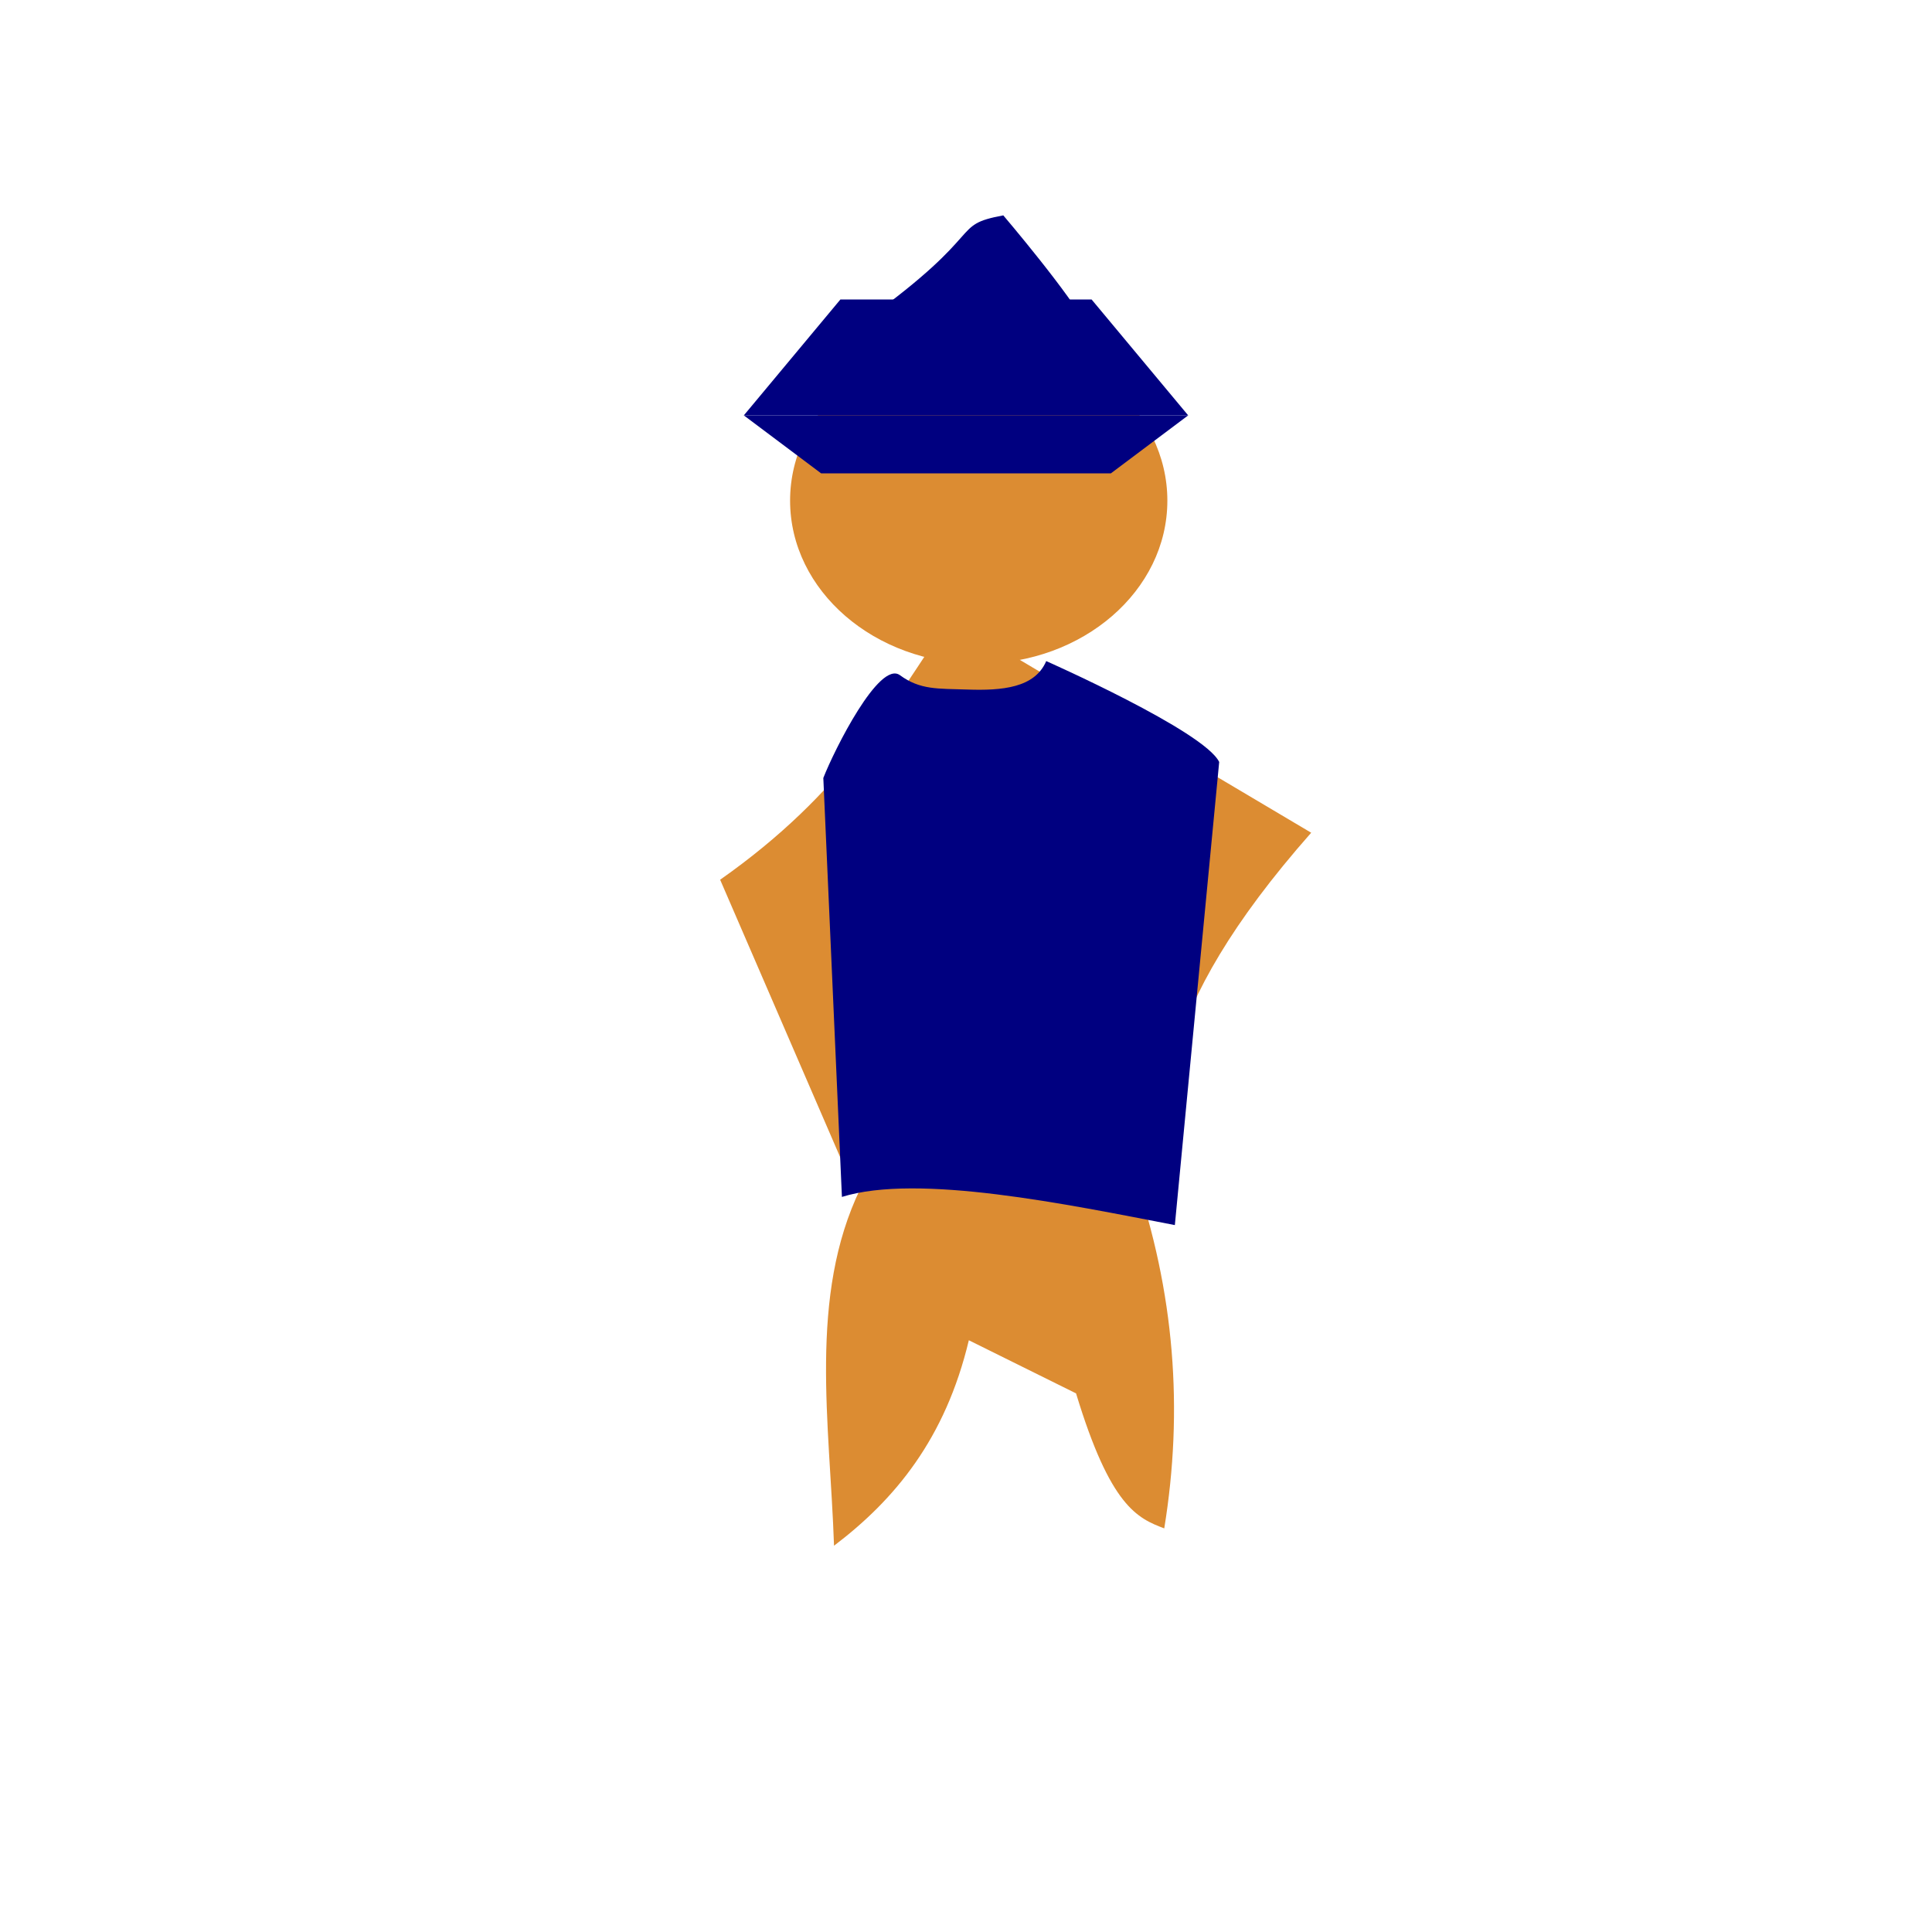
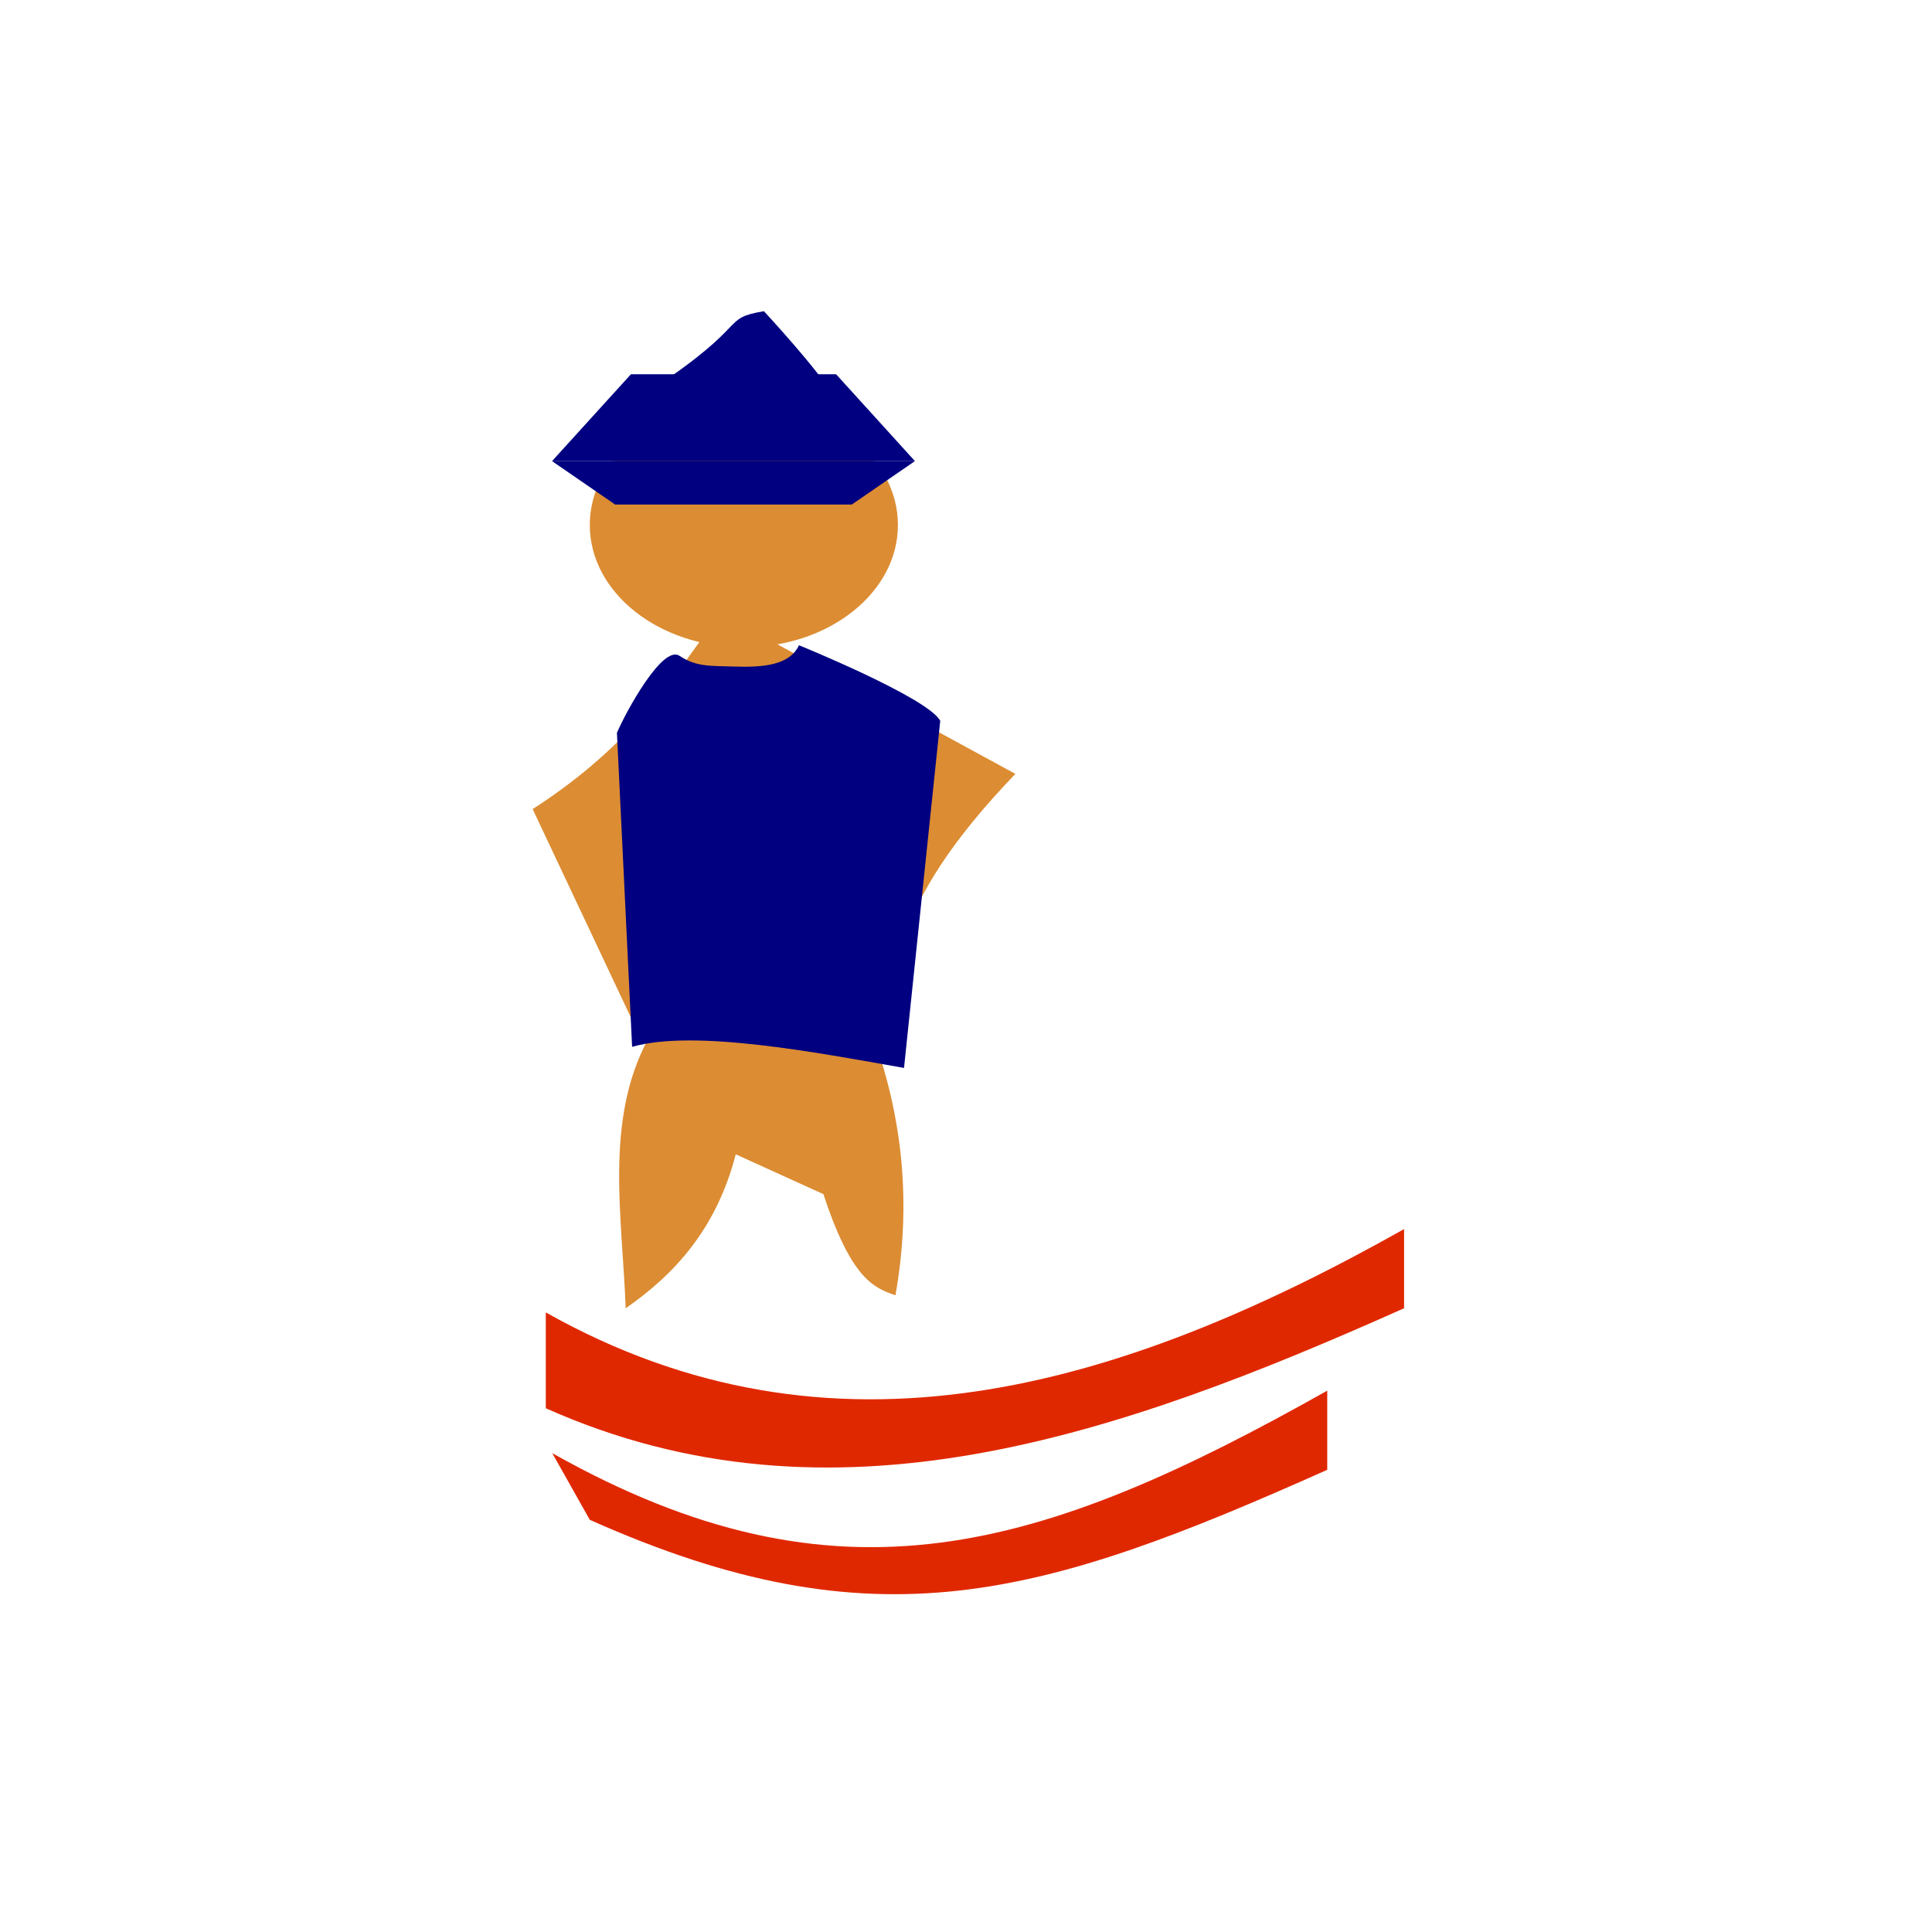
<svg xmlns="http://www.w3.org/2000/svg" viewBox="0 0 40 40" width="400" height="400" version="1.1" id="svg1">
  <defs id="defs1" />
-   <path id="path4" class="skin" style="fill:#dc8c32;stroke-width:0.1" transform="translate(4.260621,2.344587)" d="m 19.844,29.299 c -0.557,-0.211 -1.116,-0.453 -1.826,-2.795 l -2.22,-1.1 c -0.486,2.04 -1.531,3.298 -2.791,4.254 -0.086,-2.534 -0.536,-5.158 0.548,-7.399 l 5.66,-0.304 c 0.846,2.448 1.028,4.896 0.629,7.344 z" />
+   <path id="path4" class="skin" style="fill:#dc8c32;stroke-width:0.078" d="m 18.538,26.817 c -0.455,-0.158 -0.912,-0.34 -1.491,-2.094 l -1.814,-0.824 c -0.397,1.529 -1.25,2.472 -2.279,3.188 -0.07,-1.899 -0.438,-3.866 0.448,-5.546 l 4.623,-0.228 c 0.691,1.835 0.84,3.669 0.514,5.504 z" />
  <g id="villager" />
-   <g id="g4">
+   <g id="g4" transform="matrix(0.8167201,0,0,0.749462,-1.148986,3.101173)">
    <path id="path3" class="skin" style="fill:#dc8c32;fill-opacity:1;stroke-width:0.1" transform="translate(2.50774,2.903698)" d="m 17.158,9.899 7.481,4.438 c -3.309,3.751 -3.199,5.793 -3.071,7.825 l -6.399,-0.456 -2.767,-6.396 c 2.567,-1.804 3.534,-3.607 4.756,-5.411 z" />
    <path d="m 20.264,6.987 c -2.157,0 -3.906,1.512 -3.906,3.378 0,1.865 1.749,3.378 3.906,3.378 2.157,0 3.905,-1.512 3.905,-3.378 0,-1.865 -1.749,-3.378 -3.905,-3.378 z" class="skin" style="fill:#dc8c32;stroke:none;stroke-width:0.726;stroke-linecap:round;stroke-linejoin:round;stroke-opacity:1" id="path2" />
    <path id="path3-1" class="hat" style="fill:#000080;fill-opacity:1;stroke:none" d="M 22.676,7.732 C 20.451,7.302 18.816,7.708 17.242,8.199 l 0.694,-1.582 c 2.544,-1.835 1.719,-1.949 2.836,-2.158 0,0 1.433,1.683 1.743,2.322 z">
      </path>
+     <path id="path3-1-8" class="shirt" style="fill:#000080;fill-opacity:1;stroke:none" d="M 24.324,25.364 C 22.1,24.935 19.006,24.29 17.431,24.781 L 17.046,16.107 c 0.23,-0.589 1.159,-2.441 1.586,-2.128 0.422,0.309 0.788,0.276 1.39,0.297 0.728,0.025 1.402,-0.034 1.639,-0.589 0,0 3.272,1.449 3.581,2.089 z">
+       </path>
    <g id="g5" />
  </g>
-   <path id="path3-1-8" class="shirt" style="fill:#000080;fill-opacity:1;stroke:none" d="M 24.324,25.364 C 22.1,24.935 19.006,24.29 17.431,24.781 L 17.046,16.107 c 0.23,-0.589 1.159,-2.441 1.586,-2.128 0.422,0.309 0.788,0.276 1.39,0.297 0.728,0.025 1.402,-0.034 1.639,-0.589 0,0 3.272,1.449 3.581,2.089 z">
-     </path>
-   <path id="hat_overlay" style="fill:#000080" class="hat" d="m 15.4,8.6 h 9.2 l -2,-2.4 h -5.2 z" />
-   <polygon id="hat_brim_overlay" class="hat" points="15.4,8.6 24.6,8.6 23.0,9.8 17.0,9.8" style="fill:#000080;fill-opacity:1;stroke:none" />
+   <path id="hat_overlay" style="fill:#000080;stroke:none" class="hat" d="m 11.429,9.547 h 7.514 l -1.633,-1.799 h -4.247 z" />
+   <polygon id="hat_brim_overlay" class="hat" points="23,9.8 17,9.8 15.4,8.6 24.6,8.6 " style="fill:#000080;fill-opacity:1;stroke:none" transform="matrix(0.8167201,0,0,0.749462,-1.148986,3.101173)" />
+   <path id="rect1" style="fill:#e02800;fill-opacity:1;stroke-width:0.126" d="m 11.3,27.172 c 5.923,3.335 11.847,1.61 17.77,-1.725 v 1.639 C 23.147,29.731 17.224,31.802 11.3,29.156 Z" />
+   <path id="rect1-7" style="fill:#e02800;fill-opacity:1;stroke-width:0.126" d="m 11.434,30.086 c 5.923,3.335 10.121,2.042 16.045,-1.294 v 1.639 c -5.923,2.645 -9.345,3.68 -15.268,1.035 z" />
</svg>
